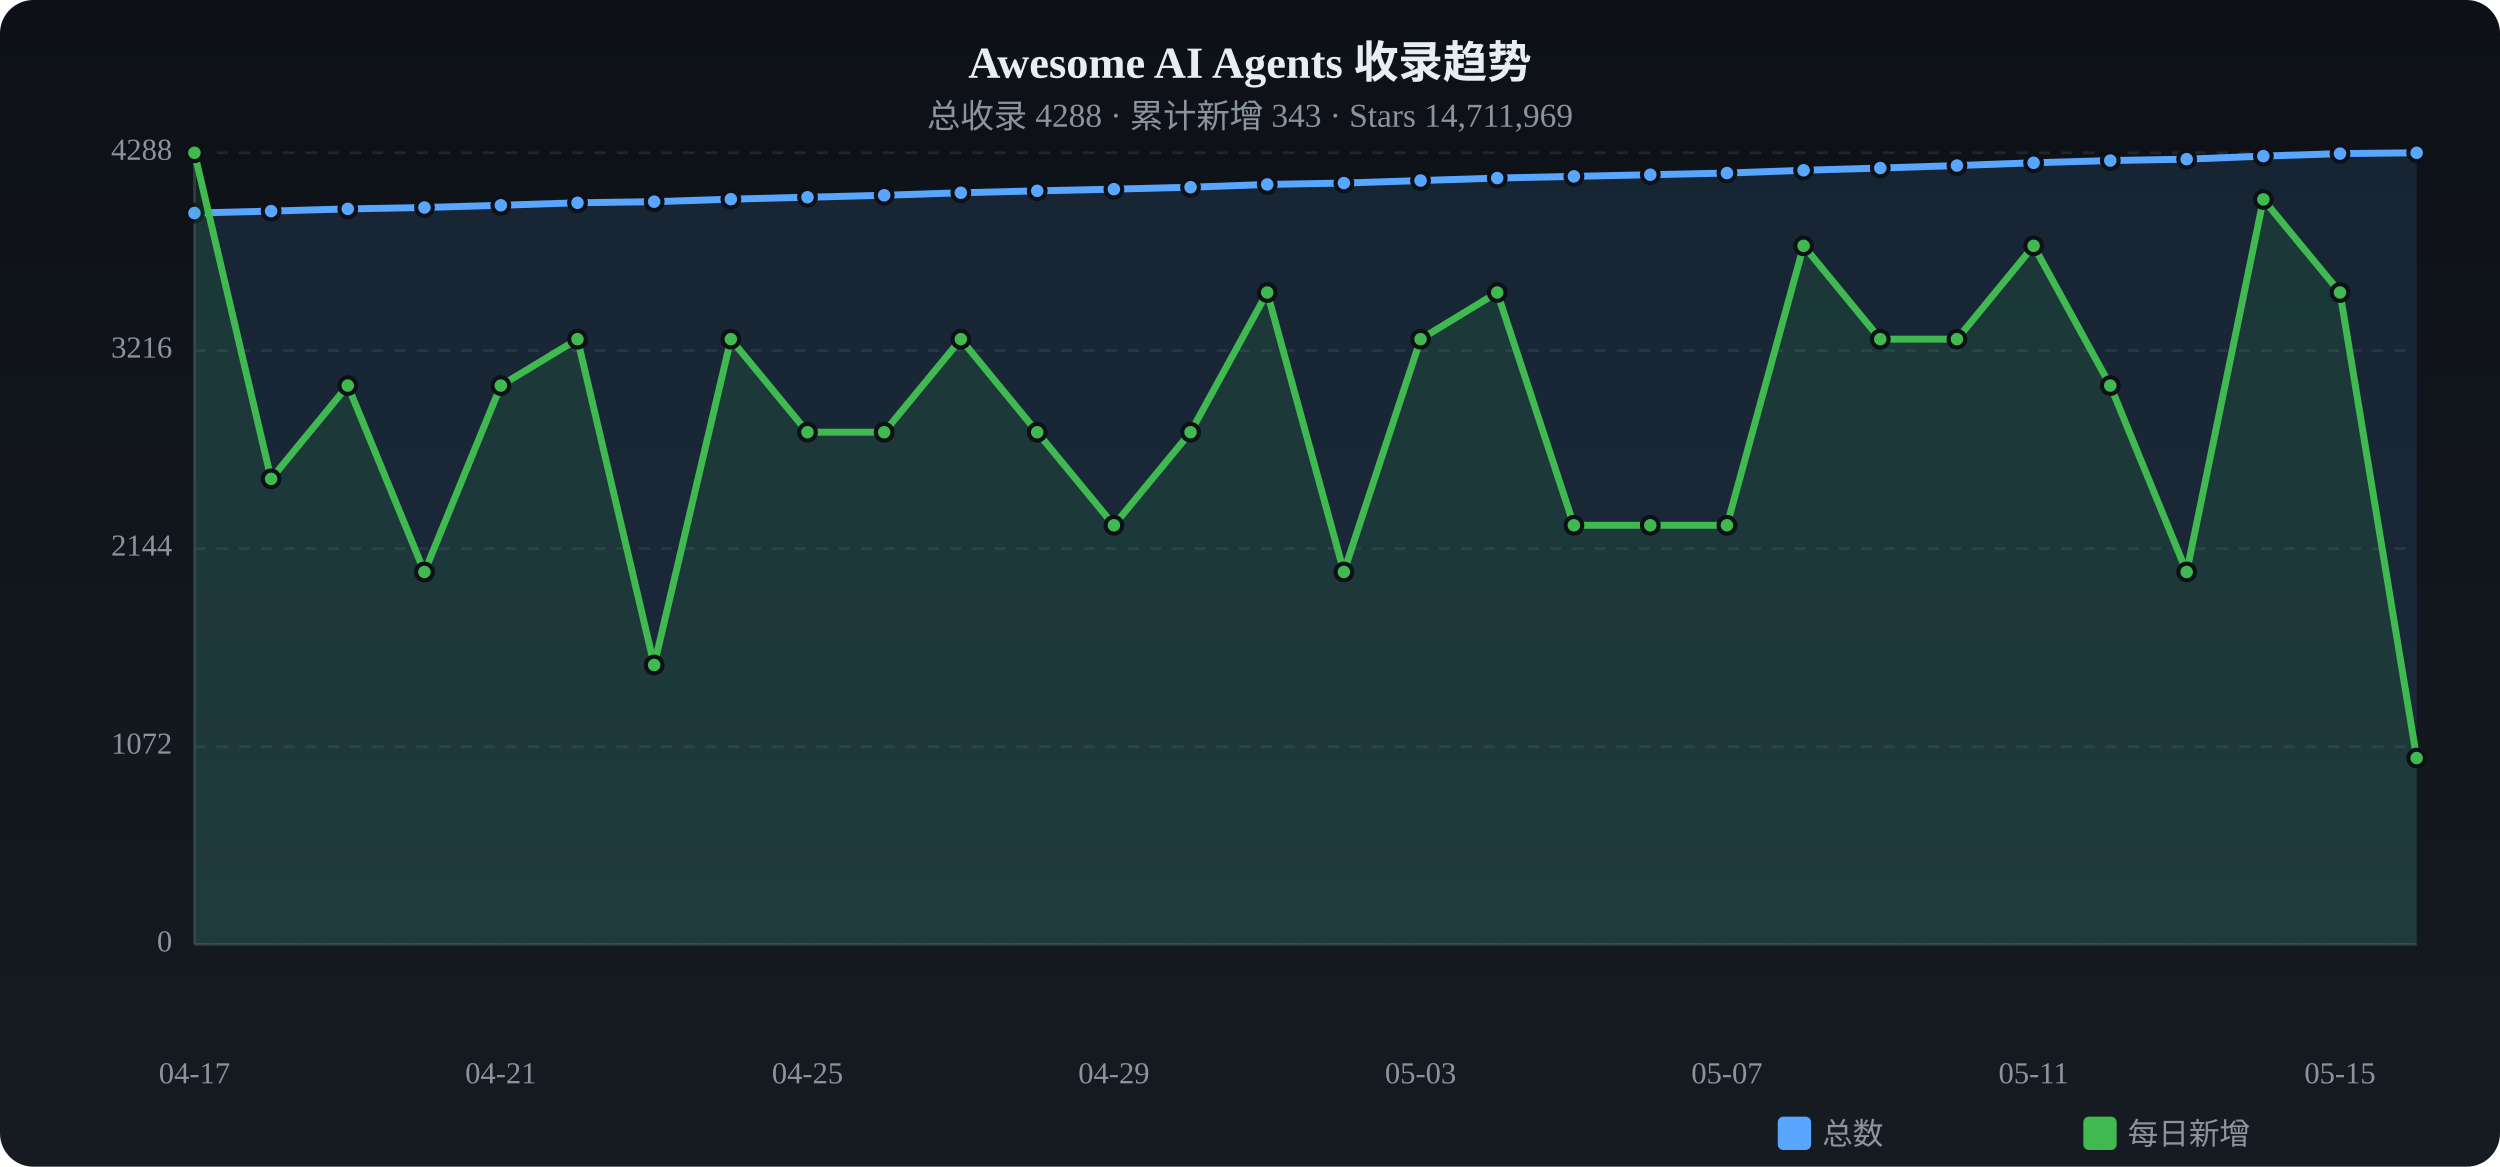
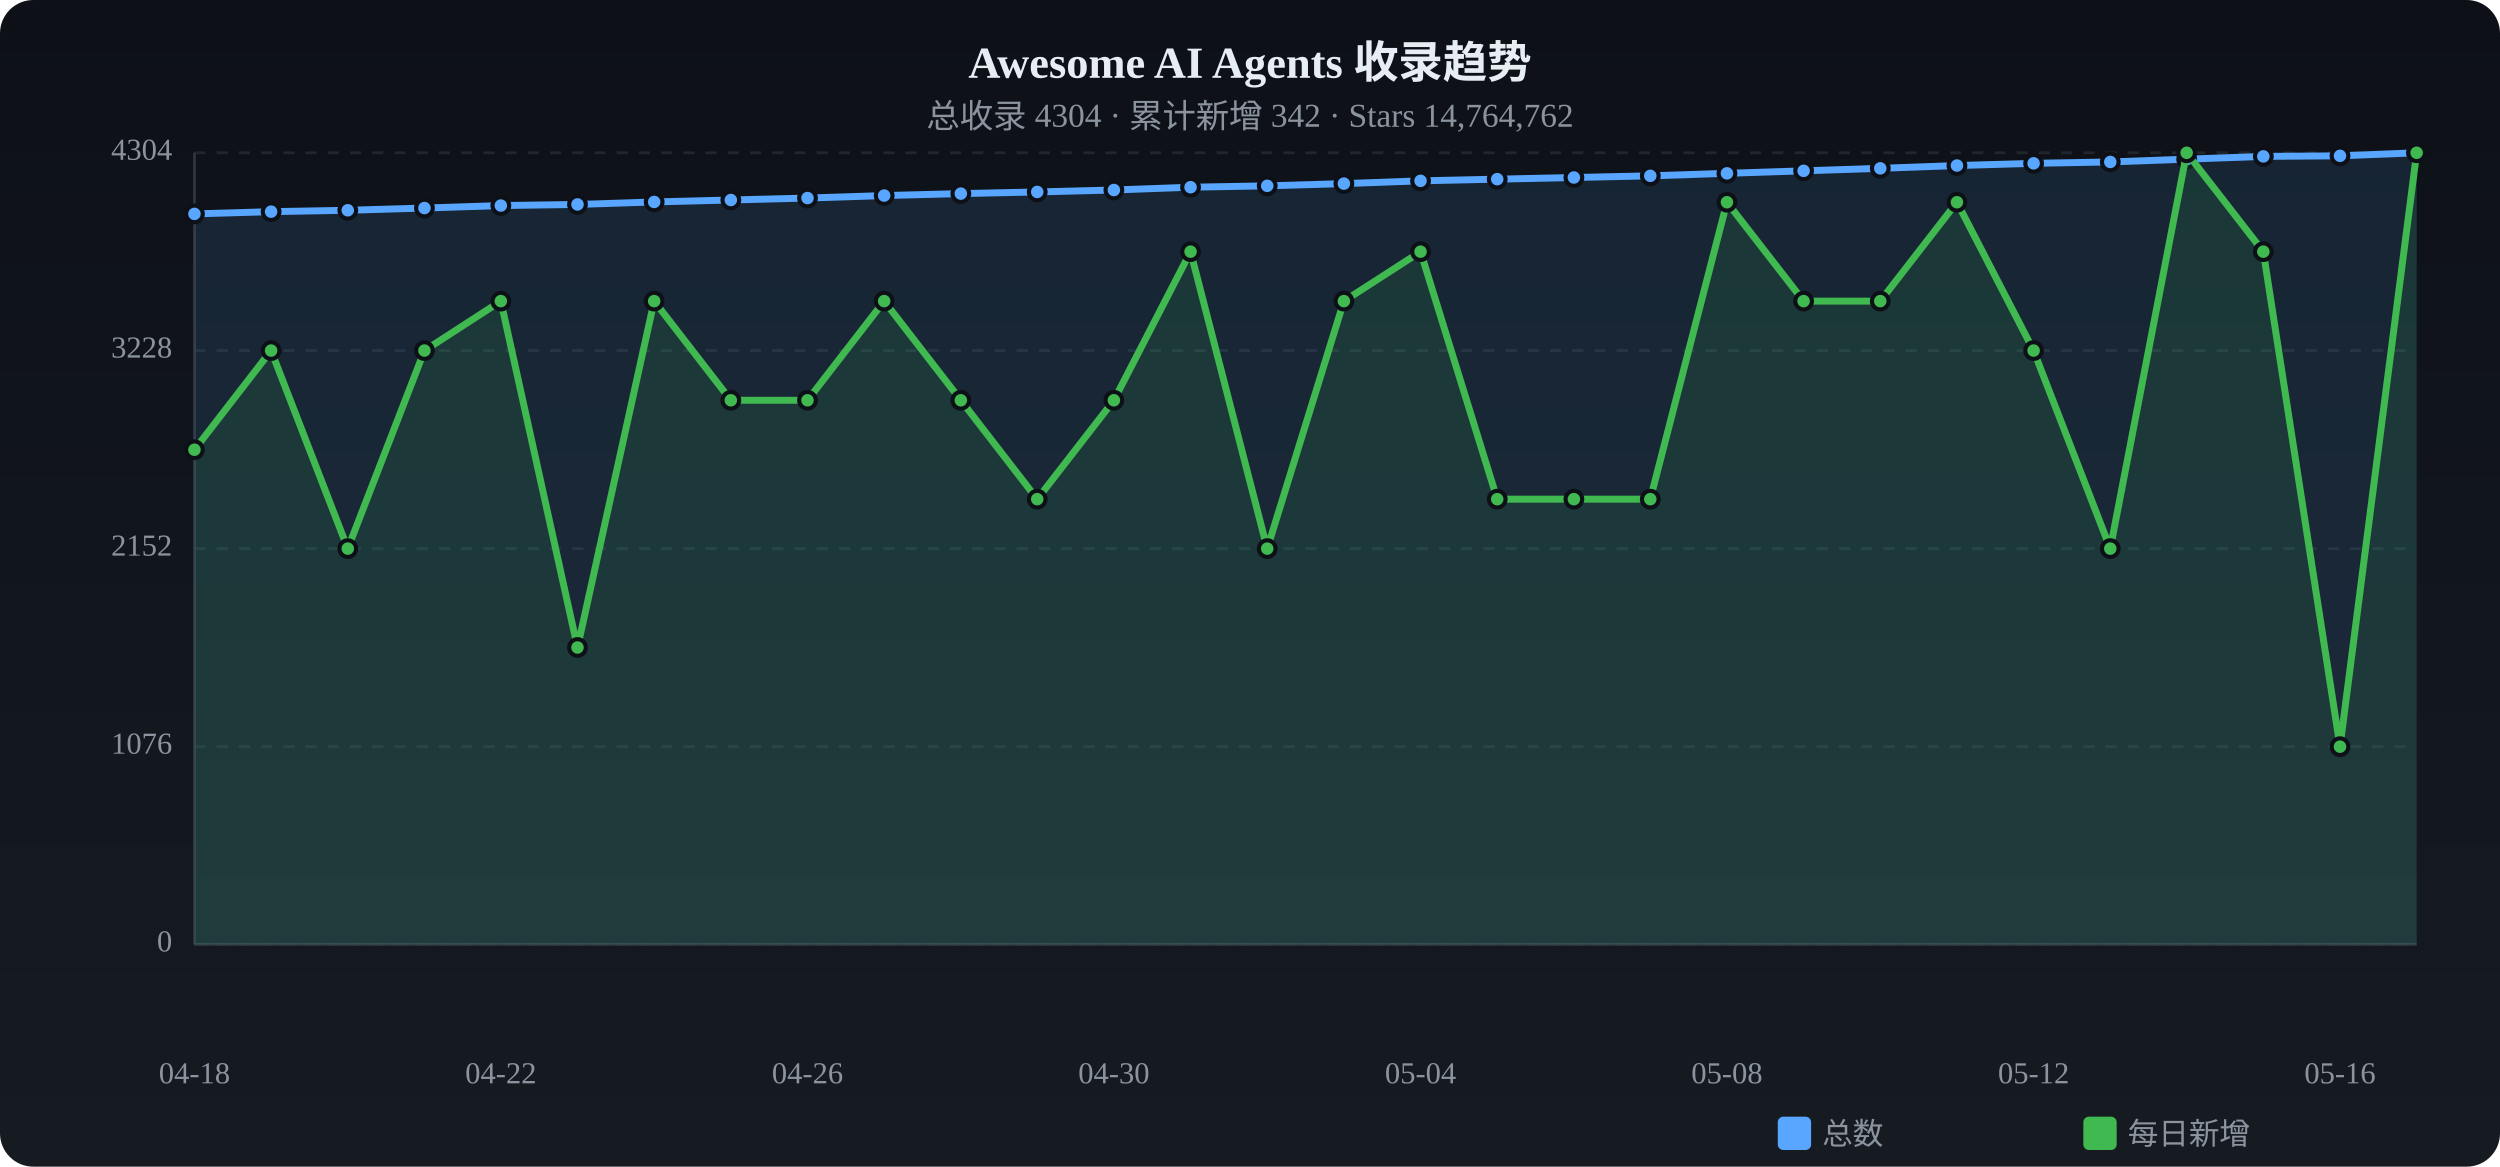
<svg xmlns="http://www.w3.org/2000/svg" viewBox="0 0 900 420" width="900" height="420">
  <defs>
    <linearGradient id="tbg" x1="0%" y1="0%" x2="0%" y2="100%">
      <stop offset="0%" stop-color="#0d1117" />
      <stop offset="100%" stop-color="#161b22" />
    </linearGradient>
  </defs>
  <rect width="900" height="420" rx="12" fill="url(#tbg)" />
  <text x="450.0" y="28" text-anchor="middle" fill="#e6edf3" font-size="16" font-weight="bold">Awesome AI Agents 收录趋势</text>
-   <text x="450.0" y="46" text-anchor="middle" fill="#8b949e" font-size="12">总收录 4288 · 累计新增 343 · Stars 14,711,969</text>
+   <text x="450.0" y="46" text-anchor="middle" fill="#8b949e" font-size="12">总收录 4304 · 累计新增 342 · Stars 14,764,762</text>
  <text x="62" y="340.0" text-anchor="end" fill="#8b949e" font-size="11" dominant-baseline="middle">0</text>
  <line x1="70" y1="340.0" x2="870" y2="340.0" stroke="#21262d" stroke-dasharray="4 4" />
-   <text x="62" y="268.8" text-anchor="end" fill="#8b949e" font-size="11" dominant-baseline="middle">1072</text>
+   <text x="62" y="268.8" text-anchor="end" fill="#8b949e" font-size="11" dominant-baseline="middle">1076</text>
  <line x1="70" y1="268.8" x2="870" y2="268.8" stroke="#21262d" stroke-dasharray="4 4" />
-   <text x="62" y="197.5" text-anchor="end" fill="#8b949e" font-size="11" dominant-baseline="middle">2144</text>
+   <text x="62" y="197.5" text-anchor="end" fill="#8b949e" font-size="11" dominant-baseline="middle">2152</text>
  <line x1="70" y1="197.5" x2="870" y2="197.5" stroke="#21262d" stroke-dasharray="4 4" />
-   <text x="62" y="126.2" text-anchor="end" fill="#8b949e" font-size="11" dominant-baseline="middle">3216</text>
+   <text x="62" y="126.2" text-anchor="end" fill="#8b949e" font-size="11" dominant-baseline="middle">3228</text>
  <line x1="70" y1="126.2" x2="870" y2="126.2" stroke="#21262d" stroke-dasharray="4 4" />
-   <text x="62" y="55.0" text-anchor="end" fill="#8b949e" font-size="11" dominant-baseline="middle">4288</text>
+   <text x="62" y="55.0" text-anchor="end" fill="#8b949e" font-size="11" dominant-baseline="middle">4304</text>
  <line x1="70" y1="55.0" x2="870" y2="55.0" stroke="#21262d" stroke-dasharray="4 4" />
  <line x1="70" y1="55" x2="70" y2="340" stroke="#30363d" />
  <line x1="70" y1="340" x2="870" y2="340" stroke="#30363d" />
-   <path d="M70.0,76.7 L97.6,76.0 L125.2,75.2 L152.8,74.7 L180.3,73.9 L207.9,73.0 L235.5,72.6 L263.1,71.7 L290.7,71.0 L318.3,70.3 L345.9,69.4 L373.4,68.7 L401.0,68.1 L428.6,67.4 L456.2,66.4 L483.8,65.9 L511.4,65.0 L539.0,64.1 L566.6,63.5 L594.1,62.9 L621.7,62.3 L649.3,61.3 L676.9,60.5 L704.5,59.6 L732.1,58.6 L759.7,57.8 L787.2,57.3 L814.8,56.2 L842.4,55.3 L870.0,55.0 L870.0,340 L70.0,340 Z" fill="#58a6ff" opacity="0.12" />
-   <polyline points="70.0,76.7 97.6,76.0 125.2,75.2 152.8,74.7 180.3,73.9 207.9,73.0 235.5,72.6 263.1,71.7 290.7,71.0 318.3,70.3 345.9,69.4 373.4,68.7 401.0,68.1 428.6,67.4 456.2,66.4 483.8,65.9 511.4,65.0 539.0,64.1 566.6,63.5 594.1,62.9 621.7,62.3 649.3,61.3 676.9,60.5 704.5,59.6 732.1,58.6 759.7,57.8 787.2,57.3 814.8,56.2 842.4,55.3 870.0,55.0" fill="none" stroke="#58a6ff" stroke-width="2.5" stroke-linecap="round" stroke-linejoin="round" />
-   <circle cx="70.0" cy="76.7" r="3" fill="#58a6ff" stroke="#0d1117" stroke-width="1.5" />
-   <circle cx="97.6" cy="76.0" r="3" fill="#58a6ff" stroke="#0d1117" stroke-width="1.5" />
-   <circle cx="125.2" cy="75.2" r="3" fill="#58a6ff" stroke="#0d1117" stroke-width="1.5" />
-   <circle cx="152.8" cy="74.7" r="3" fill="#58a6ff" stroke="#0d1117" stroke-width="1.5" />
-   <circle cx="180.3" cy="73.9" r="3" fill="#58a6ff" stroke="#0d1117" stroke-width="1.5" />
-   <circle cx="207.9" cy="73.0" r="3" fill="#58a6ff" stroke="#0d1117" stroke-width="1.5" />
-   <circle cx="235.5" cy="72.6" r="3" fill="#58a6ff" stroke="#0d1117" stroke-width="1.5" />
-   <circle cx="263.1" cy="71.7" r="3" fill="#58a6ff" stroke="#0d1117" stroke-width="1.5" />
-   <circle cx="290.7" cy="71.0" r="3" fill="#58a6ff" stroke="#0d1117" stroke-width="1.5" />
-   <circle cx="318.3" cy="70.3" r="3" fill="#58a6ff" stroke="#0d1117" stroke-width="1.5" />
-   <circle cx="345.9" cy="69.4" r="3" fill="#58a6ff" stroke="#0d1117" stroke-width="1.5" />
-   <circle cx="373.4" cy="68.7" r="3" fill="#58a6ff" stroke="#0d1117" stroke-width="1.5" />
-   <circle cx="401.0" cy="68.1" r="3" fill="#58a6ff" stroke="#0d1117" stroke-width="1.5" />
+   <path d="M70.0,77.0 L97.6,76.2 L125.2,75.7 L152.8,74.9 L180.3,74.0 L207.9,73.6 L235.5,72.7 L263.1,72.0 L290.7,71.3 L318.3,70.4 L345.9,69.7 L373.4,69.1 L401.0,68.4 L428.6,67.4 L456.2,66.9 L483.8,66.1 L511.4,65.1 L539.0,64.5 L566.6,63.9 L594.1,63.3 L621.7,62.4 L649.3,61.5 L676.9,60.6 L704.5,59.6 L732.1,58.8 L759.7,58.3 L787.2,57.3 L814.8,56.3 L842.4,56.1 L870.0,55.0 L870.0,340 L70.0,340 Z" fill="#58a6ff" opacity="0.12" />
+   <polyline points="70.0,77.0 97.6,76.2 125.2,75.7 152.8,74.9 180.3,74.0 207.9,73.6 235.5,72.7 263.1,72.0 290.7,71.3 318.3,70.4 345.9,69.7 373.4,69.1 401.0,68.4 428.6,67.4 456.2,66.9 483.8,66.1 511.4,65.1 539.0,64.5 566.6,63.9 594.1,63.3 621.7,62.4 649.3,61.5 676.9,60.6 704.5,59.6 732.1,58.8 759.7,58.3 787.2,57.3 814.8,56.3 842.4,56.1 870.0,55.0" fill="none" stroke="#58a6ff" stroke-width="2.5" stroke-linecap="round" stroke-linejoin="round" />
+   <circle cx="70.0" cy="77.0" r="3" fill="#58a6ff" stroke="#0d1117" stroke-width="1.5" />
+   <circle cx="97.6" cy="76.2" r="3" fill="#58a6ff" stroke="#0d1117" stroke-width="1.5" />
+   <circle cx="125.2" cy="75.7" r="3" fill="#58a6ff" stroke="#0d1117" stroke-width="1.5" />
+   <circle cx="152.8" cy="74.9" r="3" fill="#58a6ff" stroke="#0d1117" stroke-width="1.5" />
+   <circle cx="180.3" cy="74.0" r="3" fill="#58a6ff" stroke="#0d1117" stroke-width="1.5" />
+   <circle cx="207.9" cy="73.6" r="3" fill="#58a6ff" stroke="#0d1117" stroke-width="1.5" />
+   <circle cx="235.5" cy="72.7" r="3" fill="#58a6ff" stroke="#0d1117" stroke-width="1.5" />
+   <circle cx="263.1" cy="72.0" r="3" fill="#58a6ff" stroke="#0d1117" stroke-width="1.5" />
+   <circle cx="290.7" cy="71.3" r="3" fill="#58a6ff" stroke="#0d1117" stroke-width="1.5" />
+   <circle cx="318.3" cy="70.4" r="3" fill="#58a6ff" stroke="#0d1117" stroke-width="1.5" />
+   <circle cx="345.9" cy="69.7" r="3" fill="#58a6ff" stroke="#0d1117" stroke-width="1.5" />
+   <circle cx="373.4" cy="69.1" r="3" fill="#58a6ff" stroke="#0d1117" stroke-width="1.5" />
+   <circle cx="401.0" cy="68.4" r="3" fill="#58a6ff" stroke="#0d1117" stroke-width="1.5" />
  <circle cx="428.6" cy="67.4" r="3" fill="#58a6ff" stroke="#0d1117" stroke-width="1.5" />
-   <circle cx="456.2" cy="66.4" r="3" fill="#58a6ff" stroke="#0d1117" stroke-width="1.5" />
-   <circle cx="483.8" cy="65.9" r="3" fill="#58a6ff" stroke="#0d1117" stroke-width="1.5" />
-   <circle cx="511.4" cy="65.0" r="3" fill="#58a6ff" stroke="#0d1117" stroke-width="1.5" />
-   <circle cx="539.0" cy="64.1" r="3" fill="#58a6ff" stroke="#0d1117" stroke-width="1.5" />
-   <circle cx="566.6" cy="63.5" r="3" fill="#58a6ff" stroke="#0d1117" stroke-width="1.5" />
-   <circle cx="594.1" cy="62.9" r="3" fill="#58a6ff" stroke="#0d1117" stroke-width="1.5" />
-   <circle cx="621.7" cy="62.3" r="3" fill="#58a6ff" stroke="#0d1117" stroke-width="1.5" />
-   <circle cx="649.3" cy="61.3" r="3" fill="#58a6ff" stroke="#0d1117" stroke-width="1.5" />
-   <circle cx="676.9" cy="60.5" r="3" fill="#58a6ff" stroke="#0d1117" stroke-width="1.5" />
+   <circle cx="456.2" cy="66.9" r="3" fill="#58a6ff" stroke="#0d1117" stroke-width="1.5" />
+   <circle cx="483.8" cy="66.1" r="3" fill="#58a6ff" stroke="#0d1117" stroke-width="1.5" />
+   <circle cx="511.4" cy="65.1" r="3" fill="#58a6ff" stroke="#0d1117" stroke-width="1.5" />
+   <circle cx="539.0" cy="64.5" r="3" fill="#58a6ff" stroke="#0d1117" stroke-width="1.5" />
+   <circle cx="566.6" cy="63.9" r="3" fill="#58a6ff" stroke="#0d1117" stroke-width="1.5" />
+   <circle cx="594.1" cy="63.3" r="3" fill="#58a6ff" stroke="#0d1117" stroke-width="1.5" />
+   <circle cx="621.7" cy="62.4" r="3" fill="#58a6ff" stroke="#0d1117" stroke-width="1.5" />
+   <circle cx="649.3" cy="61.5" r="3" fill="#58a6ff" stroke="#0d1117" stroke-width="1.5" />
+   <circle cx="676.9" cy="60.6" r="3" fill="#58a6ff" stroke="#0d1117" stroke-width="1.5" />
  <circle cx="704.5" cy="59.6" r="3" fill="#58a6ff" stroke="#0d1117" stroke-width="1.5" />
-   <circle cx="732.1" cy="58.6" r="3" fill="#58a6ff" stroke="#0d1117" stroke-width="1.5" />
-   <circle cx="759.7" cy="57.8" r="3" fill="#58a6ff" stroke="#0d1117" stroke-width="1.5" />
+   <circle cx="732.1" cy="58.8" r="3" fill="#58a6ff" stroke="#0d1117" stroke-width="1.5" />
+   <circle cx="759.7" cy="58.3" r="3" fill="#58a6ff" stroke="#0d1117" stroke-width="1.5" />
  <circle cx="787.2" cy="57.3" r="3" fill="#58a6ff" stroke="#0d1117" stroke-width="1.5" />
-   <circle cx="814.8" cy="56.2" r="3" fill="#58a6ff" stroke="#0d1117" stroke-width="1.5" />
-   <circle cx="842.4" cy="55.3" r="3" fill="#58a6ff" stroke="#0d1117" stroke-width="1.5" />
+   <circle cx="814.8" cy="56.3" r="3" fill="#58a6ff" stroke="#0d1117" stroke-width="1.5" />
+   <circle cx="842.4" cy="56.1" r="3" fill="#58a6ff" stroke="#0d1117" stroke-width="1.5" />
  <circle cx="870.0" cy="55.0" r="3" fill="#58a6ff" stroke="#0d1117" stroke-width="1.5" />
-   <path d="M70.0,55.0 L97.6,172.4 L125.2,138.8 L152.8,205.9 L180.3,138.8 L207.9,122.1 L235.5,239.4 L263.1,122.1 L290.7,155.6 L318.3,155.6 L345.9,122.1 L373.4,155.6 L401.0,189.1 L428.6,155.6 L456.2,105.3 L483.8,205.9 L511.4,122.1 L539.0,105.3 L566.6,189.1 L594.1,189.1 L621.7,189.1 L649.3,88.5 L676.9,122.1 L704.5,122.1 L732.1,88.5 L759.7,138.8 L787.2,205.9 L814.8,71.8 L842.4,105.3 L870.0,272.9 L870.0,340 L70.0,340 Z" fill="#3fb950" opacity="0.12" />
-   <polyline points="70.0,55.0 97.6,172.4 125.2,138.8 152.8,205.9 180.3,138.8 207.9,122.1 235.5,239.4 263.1,122.1 290.7,155.6 318.3,155.6 345.9,122.1 373.4,155.6 401.0,189.1 428.6,155.6 456.2,105.3 483.8,205.9 511.4,122.1 539.0,105.3 566.6,189.1 594.1,189.1 621.7,189.1 649.3,88.5 676.9,122.1 704.5,122.1 732.1,88.5 759.7,138.8 787.2,205.9 814.8,71.8 842.4,105.3 870.0,272.9" fill="none" stroke="#3fb950" stroke-width="2.5" stroke-linecap="round" stroke-linejoin="round" />
-   <circle cx="70.0" cy="55.0" r="3" fill="#3fb950" stroke="#0d1117" stroke-width="1.5" />
-   <circle cx="97.6" cy="172.4" r="3" fill="#3fb950" stroke="#0d1117" stroke-width="1.5" />
-   <circle cx="125.2" cy="138.8" r="3" fill="#3fb950" stroke="#0d1117" stroke-width="1.5" />
-   <circle cx="152.8" cy="205.9" r="3" fill="#3fb950" stroke="#0d1117" stroke-width="1.5" />
-   <circle cx="180.3" cy="138.8" r="3" fill="#3fb950" stroke="#0d1117" stroke-width="1.5" />
-   <circle cx="207.9" cy="122.1" r="3" fill="#3fb950" stroke="#0d1117" stroke-width="1.5" />
-   <circle cx="235.5" cy="239.4" r="3" fill="#3fb950" stroke="#0d1117" stroke-width="1.5" />
-   <circle cx="263.1" cy="122.1" r="3" fill="#3fb950" stroke="#0d1117" stroke-width="1.5" />
-   <circle cx="290.7" cy="155.6" r="3" fill="#3fb950" stroke="#0d1117" stroke-width="1.5" />
-   <circle cx="318.3" cy="155.6" r="3" fill="#3fb950" stroke="#0d1117" stroke-width="1.5" />
-   <circle cx="345.9" cy="122.1" r="3" fill="#3fb950" stroke="#0d1117" stroke-width="1.5" />
-   <circle cx="373.4" cy="155.6" r="3" fill="#3fb950" stroke="#0d1117" stroke-width="1.5" />
-   <circle cx="401.0" cy="189.1" r="3" fill="#3fb950" stroke="#0d1117" stroke-width="1.5" />
-   <circle cx="428.6" cy="155.6" r="3" fill="#3fb950" stroke="#0d1117" stroke-width="1.5" />
-   <circle cx="456.2" cy="105.3" r="3" fill="#3fb950" stroke="#0d1117" stroke-width="1.5" />
-   <circle cx="483.8" cy="205.9" r="3" fill="#3fb950" stroke="#0d1117" stroke-width="1.5" />
-   <circle cx="511.4" cy="122.1" r="3" fill="#3fb950" stroke="#0d1117" stroke-width="1.5" />
-   <circle cx="539.0" cy="105.3" r="3" fill="#3fb950" stroke="#0d1117" stroke-width="1.5" />
-   <circle cx="566.6" cy="189.1" r="3" fill="#3fb950" stroke="#0d1117" stroke-width="1.5" />
-   <circle cx="594.1" cy="189.1" r="3" fill="#3fb950" stroke="#0d1117" stroke-width="1.5" />
-   <circle cx="621.7" cy="189.1" r="3" fill="#3fb950" stroke="#0d1117" stroke-width="1.5" />
-   <circle cx="649.3" cy="88.5" r="3" fill="#3fb950" stroke="#0d1117" stroke-width="1.5" />
-   <circle cx="676.9" cy="122.1" r="3" fill="#3fb950" stroke="#0d1117" stroke-width="1.5" />
-   <circle cx="704.5" cy="122.1" r="3" fill="#3fb950" stroke="#0d1117" stroke-width="1.5" />
-   <circle cx="732.1" cy="88.5" r="3" fill="#3fb950" stroke="#0d1117" stroke-width="1.5" />
-   <circle cx="759.7" cy="138.8" r="3" fill="#3fb950" stroke="#0d1117" stroke-width="1.5" />
-   <circle cx="787.2" cy="205.9" r="3" fill="#3fb950" stroke="#0d1117" stroke-width="1.5" />
-   <circle cx="814.8" cy="71.8" r="3" fill="#3fb950" stroke="#0d1117" stroke-width="1.5" />
-   <circle cx="842.4" cy="105.3" r="3" fill="#3fb950" stroke="#0d1117" stroke-width="1.5" />
-   <circle cx="870.0" cy="272.9" r="3" fill="#3fb950" stroke="#0d1117" stroke-width="1.5" />
-   <text x="70.0" y="390" text-anchor="middle" fill="#8b949e" font-size="11">04-17</text>
-   <text x="180.3" y="390" text-anchor="middle" fill="#8b949e" font-size="11">04-21</text>
-   <text x="290.7" y="390" text-anchor="middle" fill="#8b949e" font-size="11">04-25</text>
-   <text x="401.0" y="390" text-anchor="middle" fill="#8b949e" font-size="11">04-29</text>
-   <text x="511.4" y="390" text-anchor="middle" fill="#8b949e" font-size="11">05-03</text>
-   <text x="621.7" y="390" text-anchor="middle" fill="#8b949e" font-size="11">05-07</text>
-   <text x="732.1" y="390" text-anchor="middle" fill="#8b949e" font-size="11">05-11</text>
-   <text x="842.4" y="390" text-anchor="middle" fill="#8b949e" font-size="11">05-15</text>
+   <path d="M70.0,161.9 L97.6,126.2 L125.2,197.5 L152.8,126.2 L180.3,108.4 L207.9,233.1 L235.5,108.4 L263.1,144.1 L290.7,144.1 L318.3,108.4 L345.9,144.1 L373.4,179.7 L401.0,144.1 L428.6,90.6 L456.2,197.5 L483.8,108.4 L511.4,90.6 L539.0,179.7 L566.6,179.7 L594.1,179.7 L621.7,72.8 L649.3,108.4 L676.9,108.4 L704.5,72.8 L732.1,126.2 L759.7,197.5 L787.2,55.0 L814.8,90.6 L842.4,268.8 L870.0,55.0 L870.0,340 L70.0,340 Z" fill="#3fb950" opacity="0.12" />
+   <polyline points="70.0,161.9 97.6,126.2 125.2,197.5 152.8,126.2 180.3,108.4 207.9,233.1 235.5,108.4 263.1,144.1 290.7,144.1 318.3,108.4 345.9,144.1 373.4,179.7 401.0,144.1 428.6,90.6 456.2,197.5 483.8,108.4 511.4,90.6 539.0,179.7 566.6,179.7 594.1,179.7 621.7,72.8 649.3,108.4 676.9,108.4 704.5,72.8 732.1,126.2 759.7,197.5 787.2,55.0 814.8,90.6 842.4,268.8 870.0,55.0" fill="none" stroke="#3fb950" stroke-width="2.5" stroke-linecap="round" stroke-linejoin="round" />
+   <circle cx="70.0" cy="161.9" r="3" fill="#3fb950" stroke="#0d1117" stroke-width="1.5" />
+   <circle cx="97.6" cy="126.2" r="3" fill="#3fb950" stroke="#0d1117" stroke-width="1.5" />
+   <circle cx="125.2" cy="197.5" r="3" fill="#3fb950" stroke="#0d1117" stroke-width="1.5" />
+   <circle cx="152.8" cy="126.2" r="3" fill="#3fb950" stroke="#0d1117" stroke-width="1.5" />
+   <circle cx="180.3" cy="108.4" r="3" fill="#3fb950" stroke="#0d1117" stroke-width="1.5" />
+   <circle cx="207.9" cy="233.1" r="3" fill="#3fb950" stroke="#0d1117" stroke-width="1.5" />
+   <circle cx="235.5" cy="108.4" r="3" fill="#3fb950" stroke="#0d1117" stroke-width="1.5" />
+   <circle cx="263.1" cy="144.1" r="3" fill="#3fb950" stroke="#0d1117" stroke-width="1.5" />
+   <circle cx="290.7" cy="144.1" r="3" fill="#3fb950" stroke="#0d1117" stroke-width="1.5" />
+   <circle cx="318.3" cy="108.4" r="3" fill="#3fb950" stroke="#0d1117" stroke-width="1.5" />
+   <circle cx="345.9" cy="144.1" r="3" fill="#3fb950" stroke="#0d1117" stroke-width="1.5" />
+   <circle cx="373.4" cy="179.7" r="3" fill="#3fb950" stroke="#0d1117" stroke-width="1.5" />
+   <circle cx="401.0" cy="144.1" r="3" fill="#3fb950" stroke="#0d1117" stroke-width="1.5" />
+   <circle cx="428.6" cy="90.6" r="3" fill="#3fb950" stroke="#0d1117" stroke-width="1.5" />
+   <circle cx="456.2" cy="197.5" r="3" fill="#3fb950" stroke="#0d1117" stroke-width="1.5" />
+   <circle cx="483.8" cy="108.4" r="3" fill="#3fb950" stroke="#0d1117" stroke-width="1.5" />
+   <circle cx="511.4" cy="90.6" r="3" fill="#3fb950" stroke="#0d1117" stroke-width="1.5" />
+   <circle cx="539.0" cy="179.7" r="3" fill="#3fb950" stroke="#0d1117" stroke-width="1.5" />
+   <circle cx="566.6" cy="179.7" r="3" fill="#3fb950" stroke="#0d1117" stroke-width="1.5" />
+   <circle cx="594.1" cy="179.7" r="3" fill="#3fb950" stroke="#0d1117" stroke-width="1.5" />
+   <circle cx="621.7" cy="72.8" r="3" fill="#3fb950" stroke="#0d1117" stroke-width="1.5" />
+   <circle cx="649.3" cy="108.4" r="3" fill="#3fb950" stroke="#0d1117" stroke-width="1.5" />
+   <circle cx="676.9" cy="108.4" r="3" fill="#3fb950" stroke="#0d1117" stroke-width="1.5" />
+   <circle cx="704.5" cy="72.8" r="3" fill="#3fb950" stroke="#0d1117" stroke-width="1.5" />
+   <circle cx="732.1" cy="126.2" r="3" fill="#3fb950" stroke="#0d1117" stroke-width="1.5" />
+   <circle cx="759.7" cy="197.5" r="3" fill="#3fb950" stroke="#0d1117" stroke-width="1.5" />
+   <circle cx="787.2" cy="55.0" r="3" fill="#3fb950" stroke="#0d1117" stroke-width="1.5" />
+   <circle cx="814.8" cy="90.6" r="3" fill="#3fb950" stroke="#0d1117" stroke-width="1.5" />
+   <circle cx="842.4" cy="268.8" r="3" fill="#3fb950" stroke="#0d1117" stroke-width="1.5" />
+   <circle cx="870.0" cy="55.0" r="3" fill="#3fb950" stroke="#0d1117" stroke-width="1.5" />
+   <text x="70.0" y="390" text-anchor="middle" fill="#8b949e" font-size="11">04-18</text>
+   <text x="180.3" y="390" text-anchor="middle" fill="#8b949e" font-size="11">04-22</text>
+   <text x="290.7" y="390" text-anchor="middle" fill="#8b949e" font-size="11">04-26</text>
+   <text x="401.0" y="390" text-anchor="middle" fill="#8b949e" font-size="11">04-30</text>
+   <text x="511.4" y="390" text-anchor="middle" fill="#8b949e" font-size="11">05-04</text>
+   <text x="621.7" y="390" text-anchor="middle" fill="#8b949e" font-size="11">05-08</text>
+   <text x="732.1" y="390" text-anchor="middle" fill="#8b949e" font-size="11">05-12</text>
+   <text x="842.4" y="390" text-anchor="middle" fill="#8b949e" font-size="11">05-16</text>
  <rect x="640" y="402" width="12" height="12" rx="2" fill="#58a6ff" />
  <text x="656" y="412" fill="#8b949e" font-size="11">总数</text>
  <rect x="750" y="402" width="12" height="12" rx="2" fill="#3fb950" />
  <text x="766" y="412" fill="#8b949e" font-size="11">每日新增</text>
</svg>
